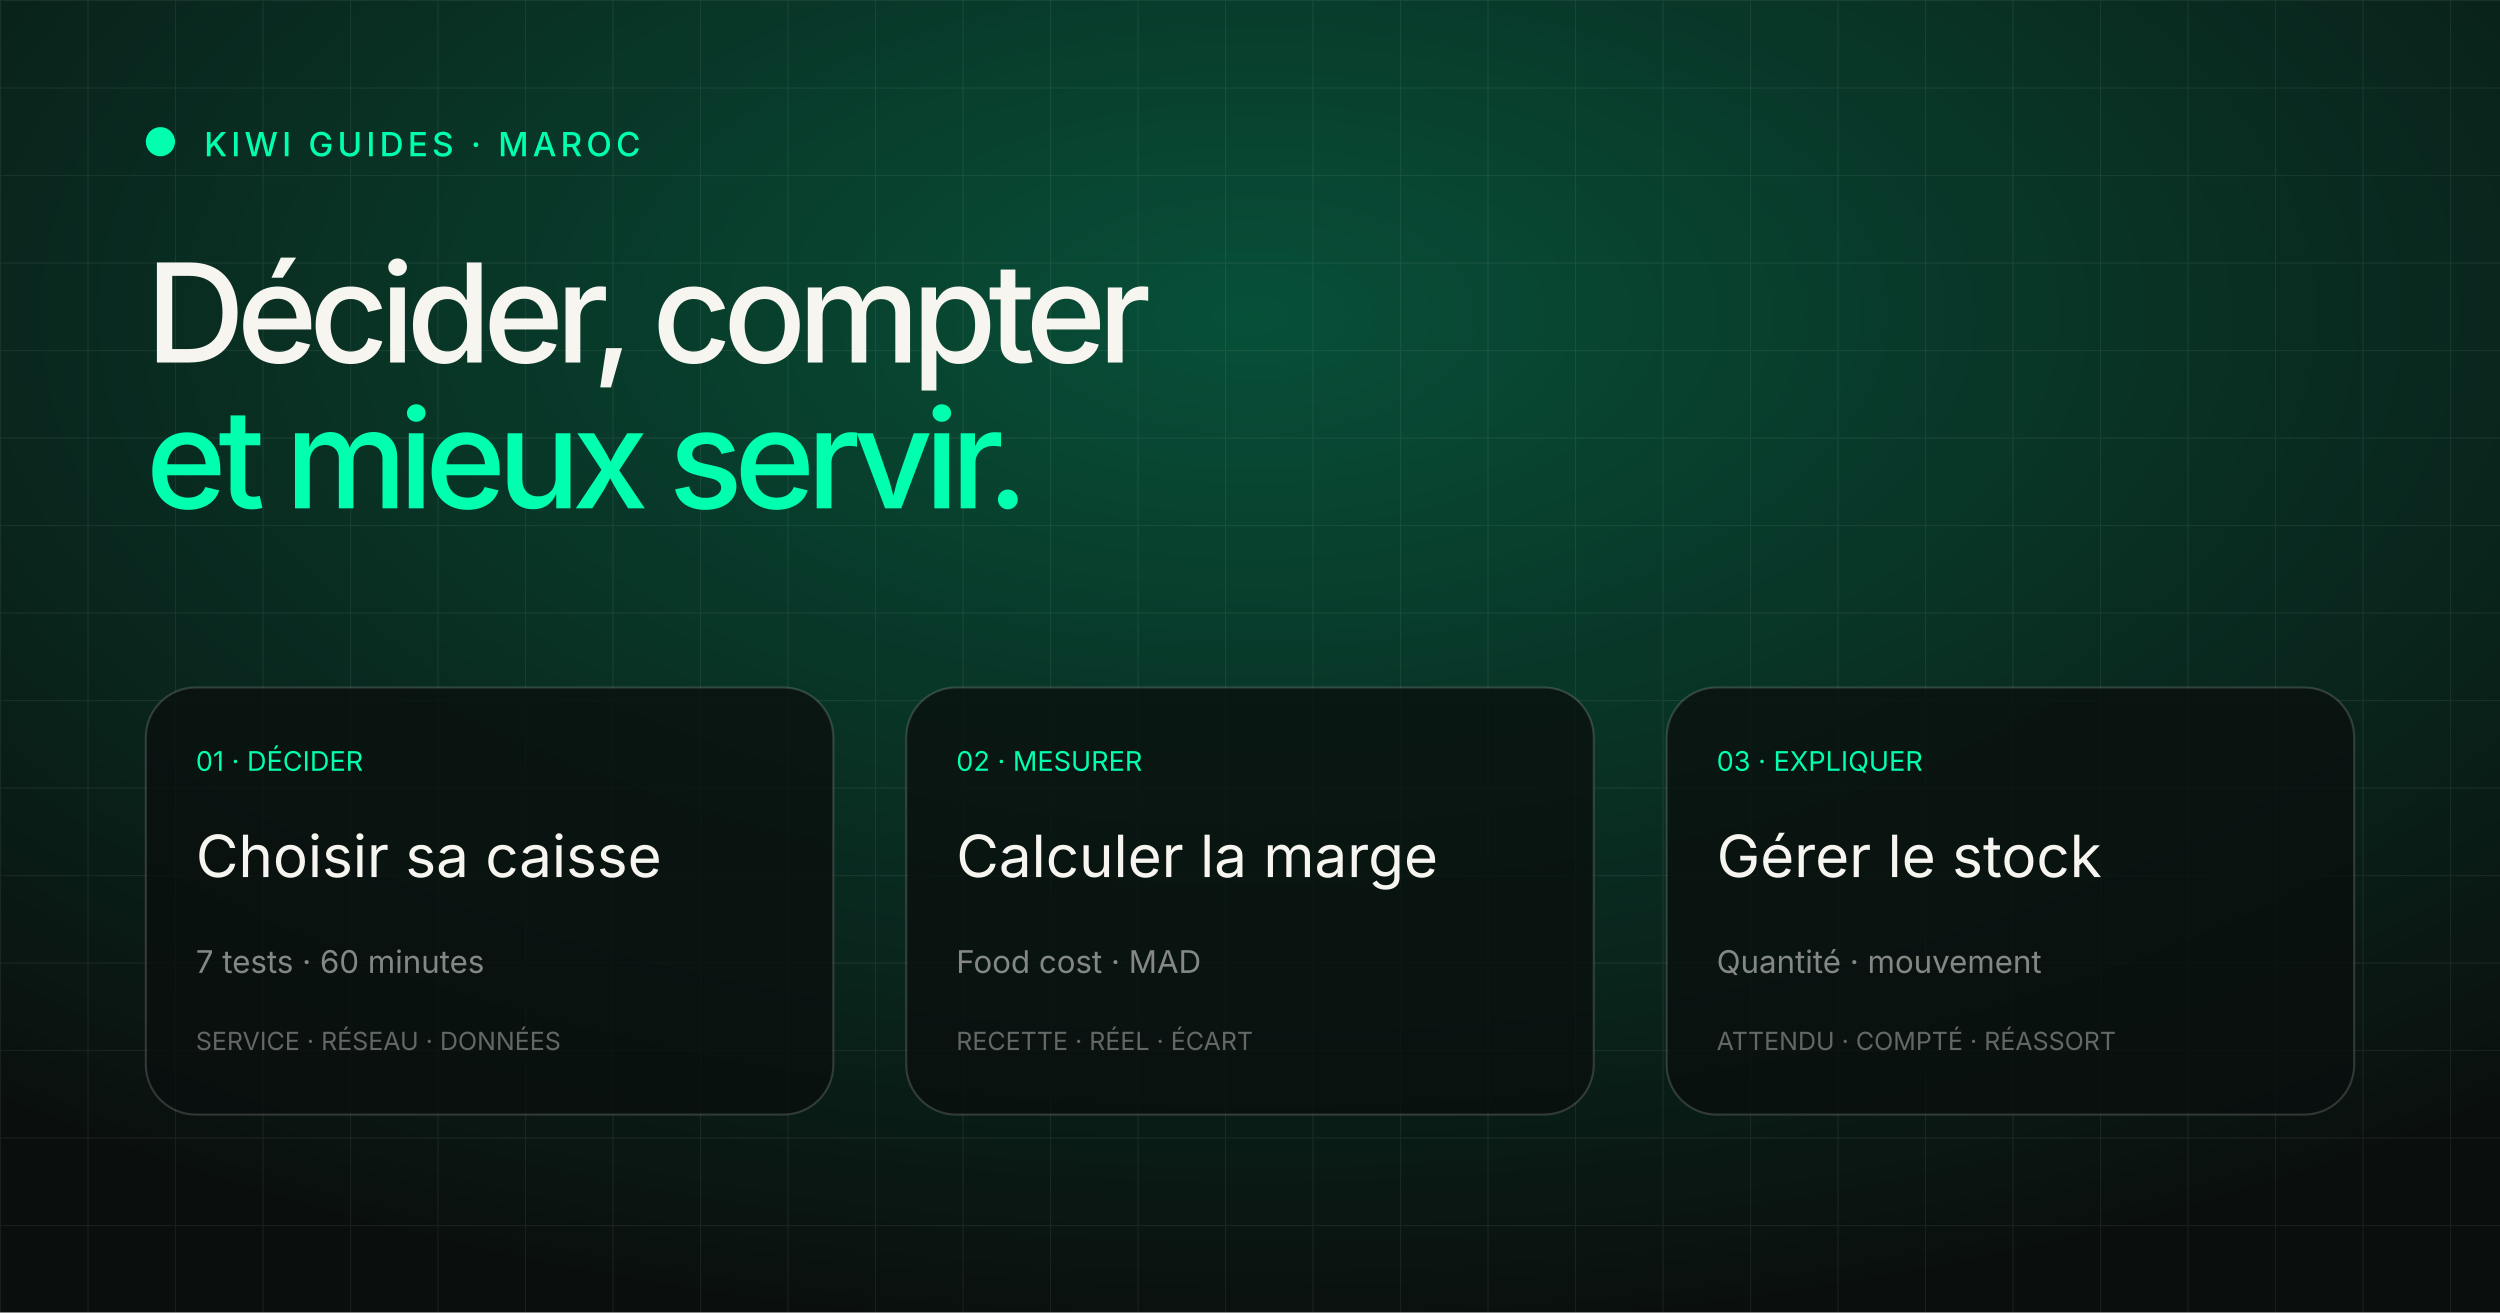
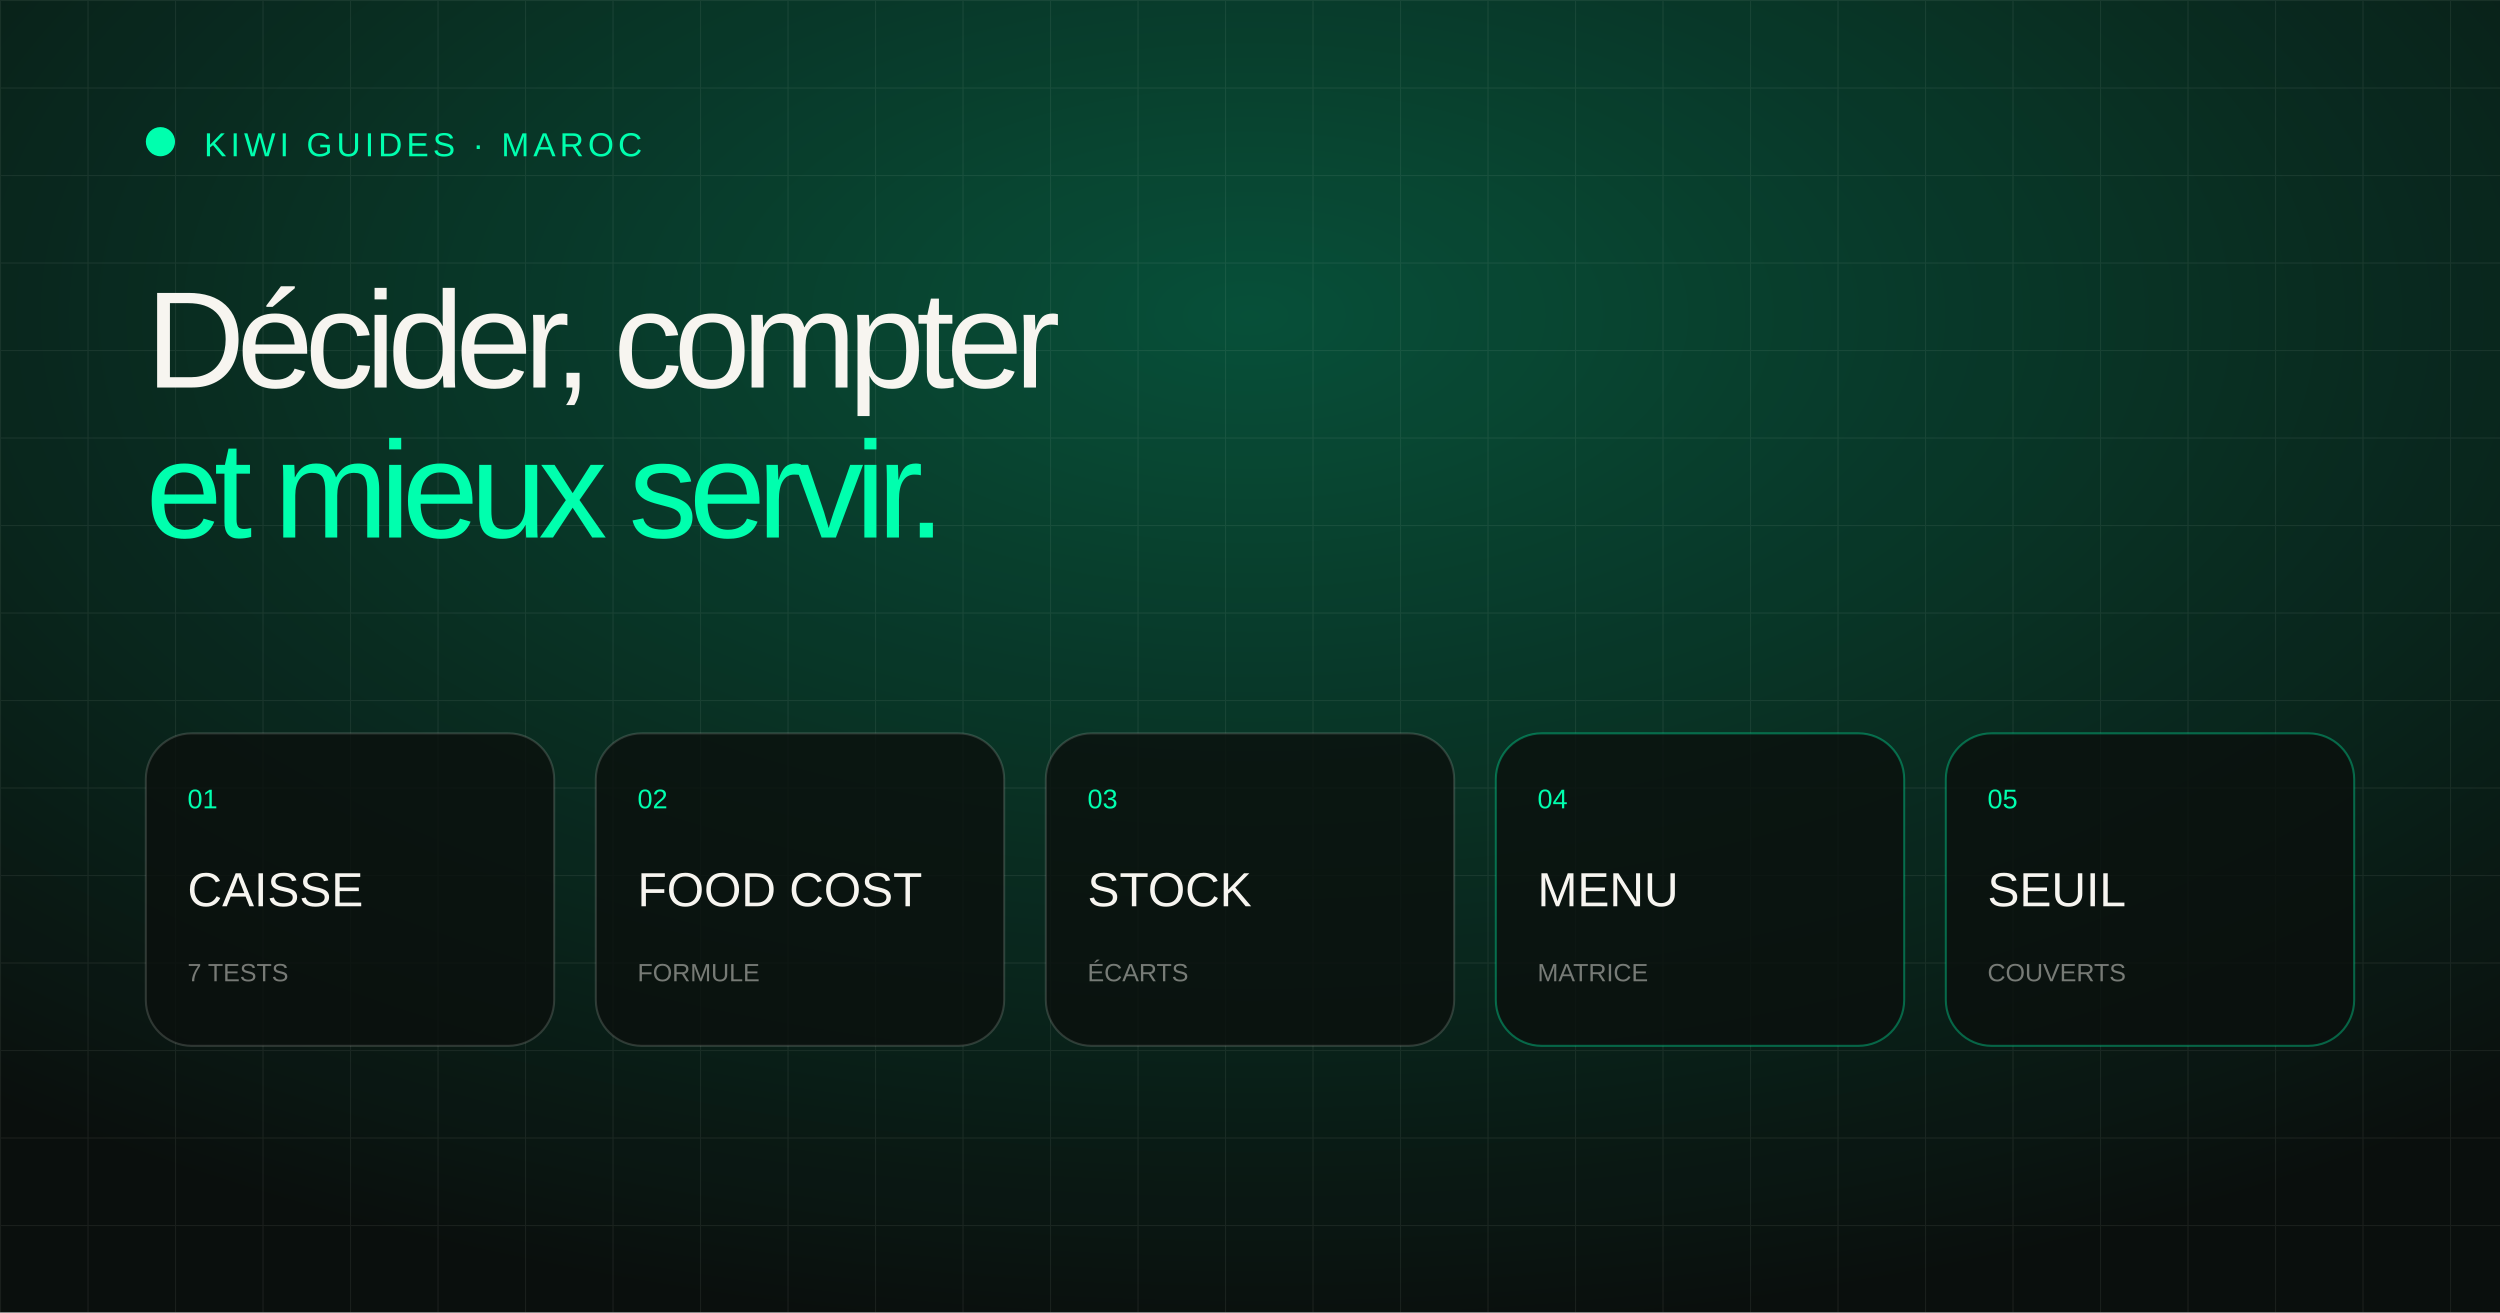
<svg xmlns="http://www.w3.org/2000/svg" width="1200" height="630" viewBox="0 0 1200 630" role="img" aria-labelledby="title desc">
  <defs>
    <radialGradient id="glow" cx="50%" cy="24%" r="78%">
      <stop offset="0" stop-color="#00ffae" stop-opacity=".27" />
      <stop offset="1" stop-color="#00ffae" stop-opacity="0" />
    </radialGradient>
    <pattern id="grid" width="42" height="42" patternUnits="userSpaceOnUse">
      <path d="M42 0H0V42" fill="none" stroke="#F7F5F0" stroke-opacity=".07" />
    </pattern>
  </defs>
  <rect width="1200" height="630" fill="#0A0F0D" />
  <rect width="1200" height="630" fill="url(#glow)" />
  <rect width="1200" height="630" fill="url(#grid)" />
-   <g font-family="Inter Tight, Inter, Arial, sans-serif">
+   <g font-family="Arial, sans-serif">
    <circle cx="77" cy="68" r="7" fill="#00ffae" />
-     <text x="98" y="75" fill="#00ffae" font-size="16" font-weight="500" letter-spacing="2">KIWI GUIDES · MAROC</text>
-     <text x="70" y="174" fill="#F7F5F0" font-size="66" font-weight="500" letter-spacing="-4">
-       <tspan x="70">Décider, compter</tspan>
-       <tspan x="70" dy="70" fill="#00ffae">et mieux servir.</tspan>
-     </text>
-     <g transform="translate(70 330)">
-       <g>
-         <rect width="330" height="205" rx="24" fill="#0A0F0D" fill-opacity=".78" stroke="#F7F5F0" stroke-opacity=".17" />
-         <text x="24" y="40" fill="#00ffae" font-size="13">01 · DÉCIDER</text>
-         <text x="24" y="91" fill="#F7F5F0" font-size="28">Choisir sa caisse</text>
-         <text x="24" y="137" fill="#F7F5F0" fill-opacity=".52" font-size="15">7 tests · 60 minutes</text>
-         <text x="24" y="174" fill="#F7F5F0" fill-opacity=".38" font-size="12">SERVICE · RÉSEAU · DONNÉES</text>
-       </g>
-       <g transform="translate(365)">
-         <rect width="330" height="205" rx="24" fill="#0A0F0D" fill-opacity=".78" stroke="#F7F5F0" stroke-opacity=".17" />
-         <text x="24" y="40" fill="#00ffae" font-size="13">02 · MESURER</text>
-         <text x="24" y="91" fill="#F7F5F0" font-size="28">Calculer la marge</text>
-         <text x="24" y="137" fill="#F7F5F0" fill-opacity=".52" font-size="15">Food cost · MAD</text>
-         <text x="24" y="174" fill="#F7F5F0" fill-opacity=".38" font-size="12">RECETTE · RÉEL · ÉCART</text>
-       </g>
-       <g transform="translate(730)">
-         <rect width="330" height="205" rx="24" fill="#0A0F0D" fill-opacity=".78" stroke="#F7F5F0" stroke-opacity=".17" />
-         <text x="24" y="40" fill="#00ffae" font-size="13">03 · EXPLIQUER</text>
-         <text x="24" y="91" fill="#F7F5F0" font-size="28">Gérer le stock</text>
-         <text x="24" y="137" fill="#F7F5F0" fill-opacity=".52" font-size="15">Quantité · mouvement</text>
-         <text x="24" y="174" fill="#F7F5F0" fill-opacity=".38" font-size="12">ATTENDU · COMPTÉ · RÉASSORT</text>
-       </g>
+     <text x="98" y="75" fill="#00ffae" font-size="16" letter-spacing="2">KIWI GUIDES · MAROC</text>
+     <text x="70" y="186" fill="#F7F5F0" font-size="66" font-weight="500" letter-spacing="-4">Décider, compter</text>
+     <text x="70" y="258" fill="#00ffae" font-size="66" font-weight="500" letter-spacing="-4">et mieux servir.</text>
+     <g transform="translate(70 352)">
+       <rect width="196" height="150" rx="22" fill="#0A0F0D" fill-opacity=".8" stroke="#F7F5F0" stroke-opacity=".16" />
+       <text x="20" y="36" fill="#00ffae" font-size="13">01</text>
+       <text x="20" y="83" fill="#F7F5F0" font-size="23">CAISSE</text>
+       <text x="20" y="119" fill="#F7F5F0" fill-opacity=".46" font-size="12">7 TESTS</text>
+     </g>
+     <g transform="translate(286 352)">
+       <rect width="196" height="150" rx="22" fill="#0A0F0D" fill-opacity=".8" stroke="#F7F5F0" stroke-opacity=".16" />
+       <text x="20" y="36" fill="#00ffae" font-size="13">02</text>
+       <text x="20" y="83" fill="#F7F5F0" font-size="23">FOOD COST</text>
+       <text x="20" y="119" fill="#F7F5F0" fill-opacity=".46" font-size="12">FORMULE</text>
+     </g>
+     <g transform="translate(502 352)">
+       <rect width="196" height="150" rx="22" fill="#0A0F0D" fill-opacity=".8" stroke="#F7F5F0" stroke-opacity=".16" />
+       <text x="20" y="36" fill="#00ffae" font-size="13">03</text>
+       <text x="20" y="83" fill="#F7F5F0" font-size="23">STOCK</text>
+       <text x="20" y="119" fill="#F7F5F0" fill-opacity=".46" font-size="12">ÉCARTS</text>
+     </g>
+     <g transform="translate(718 352)">
+       <rect width="196" height="150" rx="22" fill="#0A0F0D" fill-opacity=".8" stroke="#00ffae" stroke-opacity=".34" />
+       <text x="20" y="36" fill="#00ffae" font-size="13">04</text>
+       <text x="20" y="83" fill="#F7F5F0" font-size="23">MENU</text>
+       <text x="20" y="119" fill="#F7F5F0" fill-opacity=".46" font-size="12">MATRICE</text>
+     </g>
+     <g transform="translate(934 352)">
+       <rect width="196" height="150" rx="22" fill="#0A0F0D" fill-opacity=".8" stroke="#00ffae" stroke-opacity=".34" />
+       <text x="20" y="36" fill="#00ffae" font-size="13">05</text>
+       <text x="20" y="83" fill="#F7F5F0" font-size="23">SEUIL</text>
+       <text x="20" y="119" fill="#F7F5F0" fill-opacity=".46" font-size="12">COUVERTS</text>
    </g>
  </g>
</svg>
